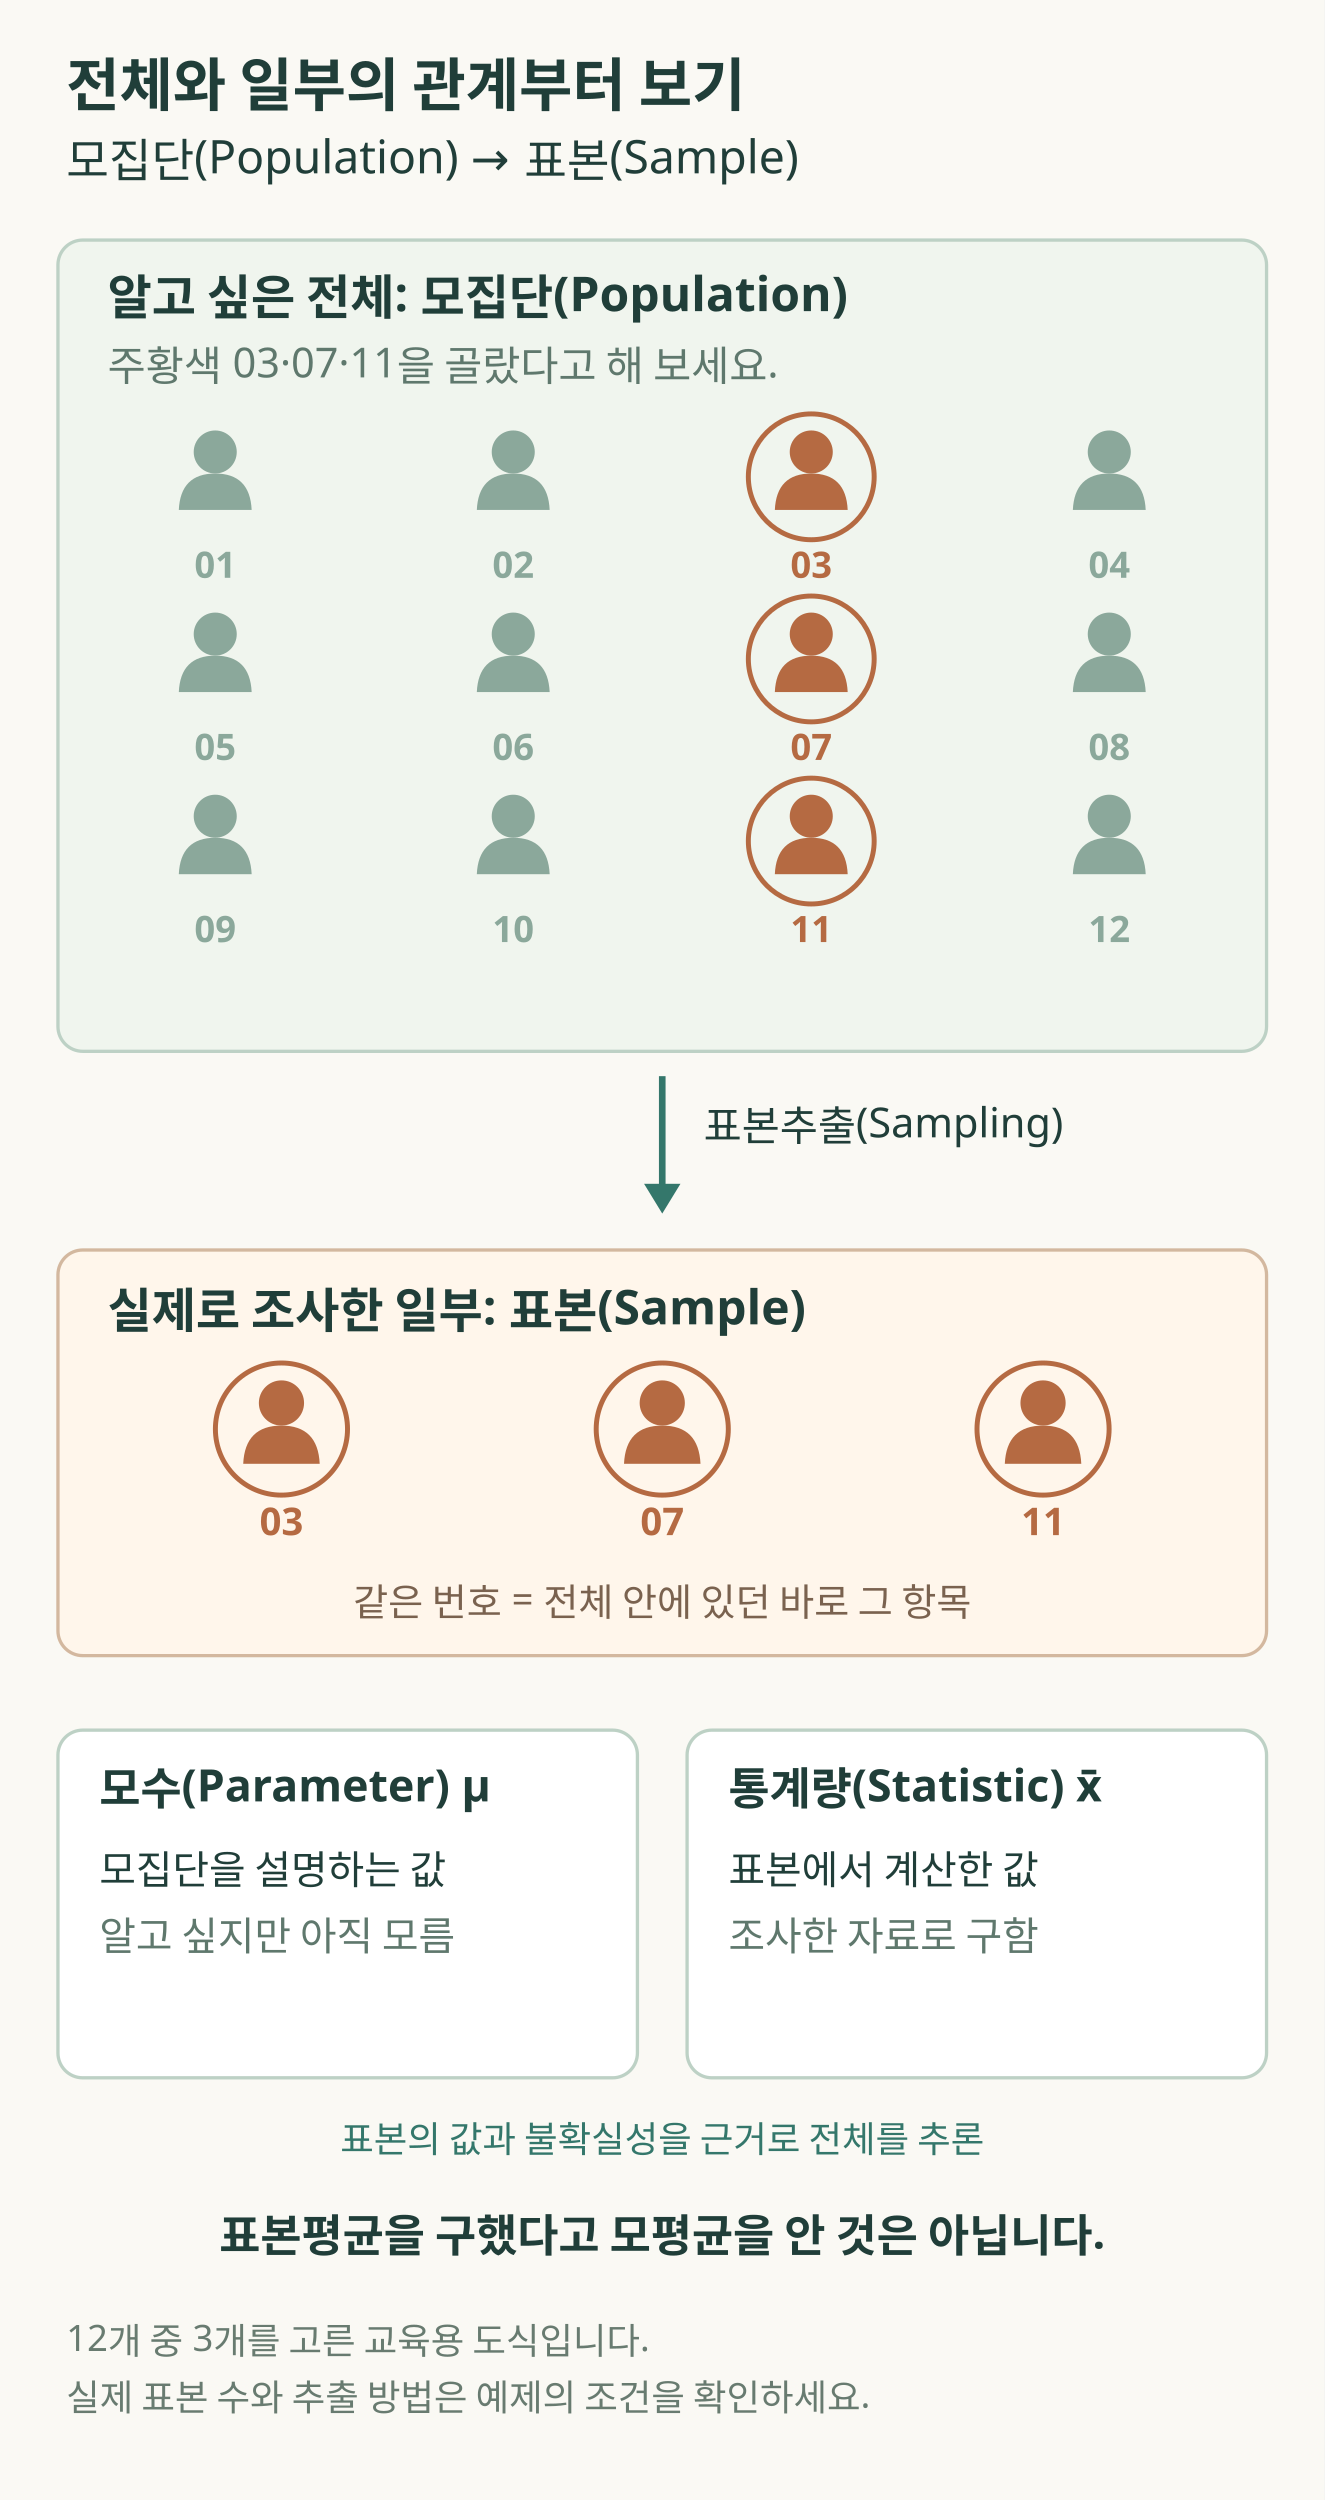
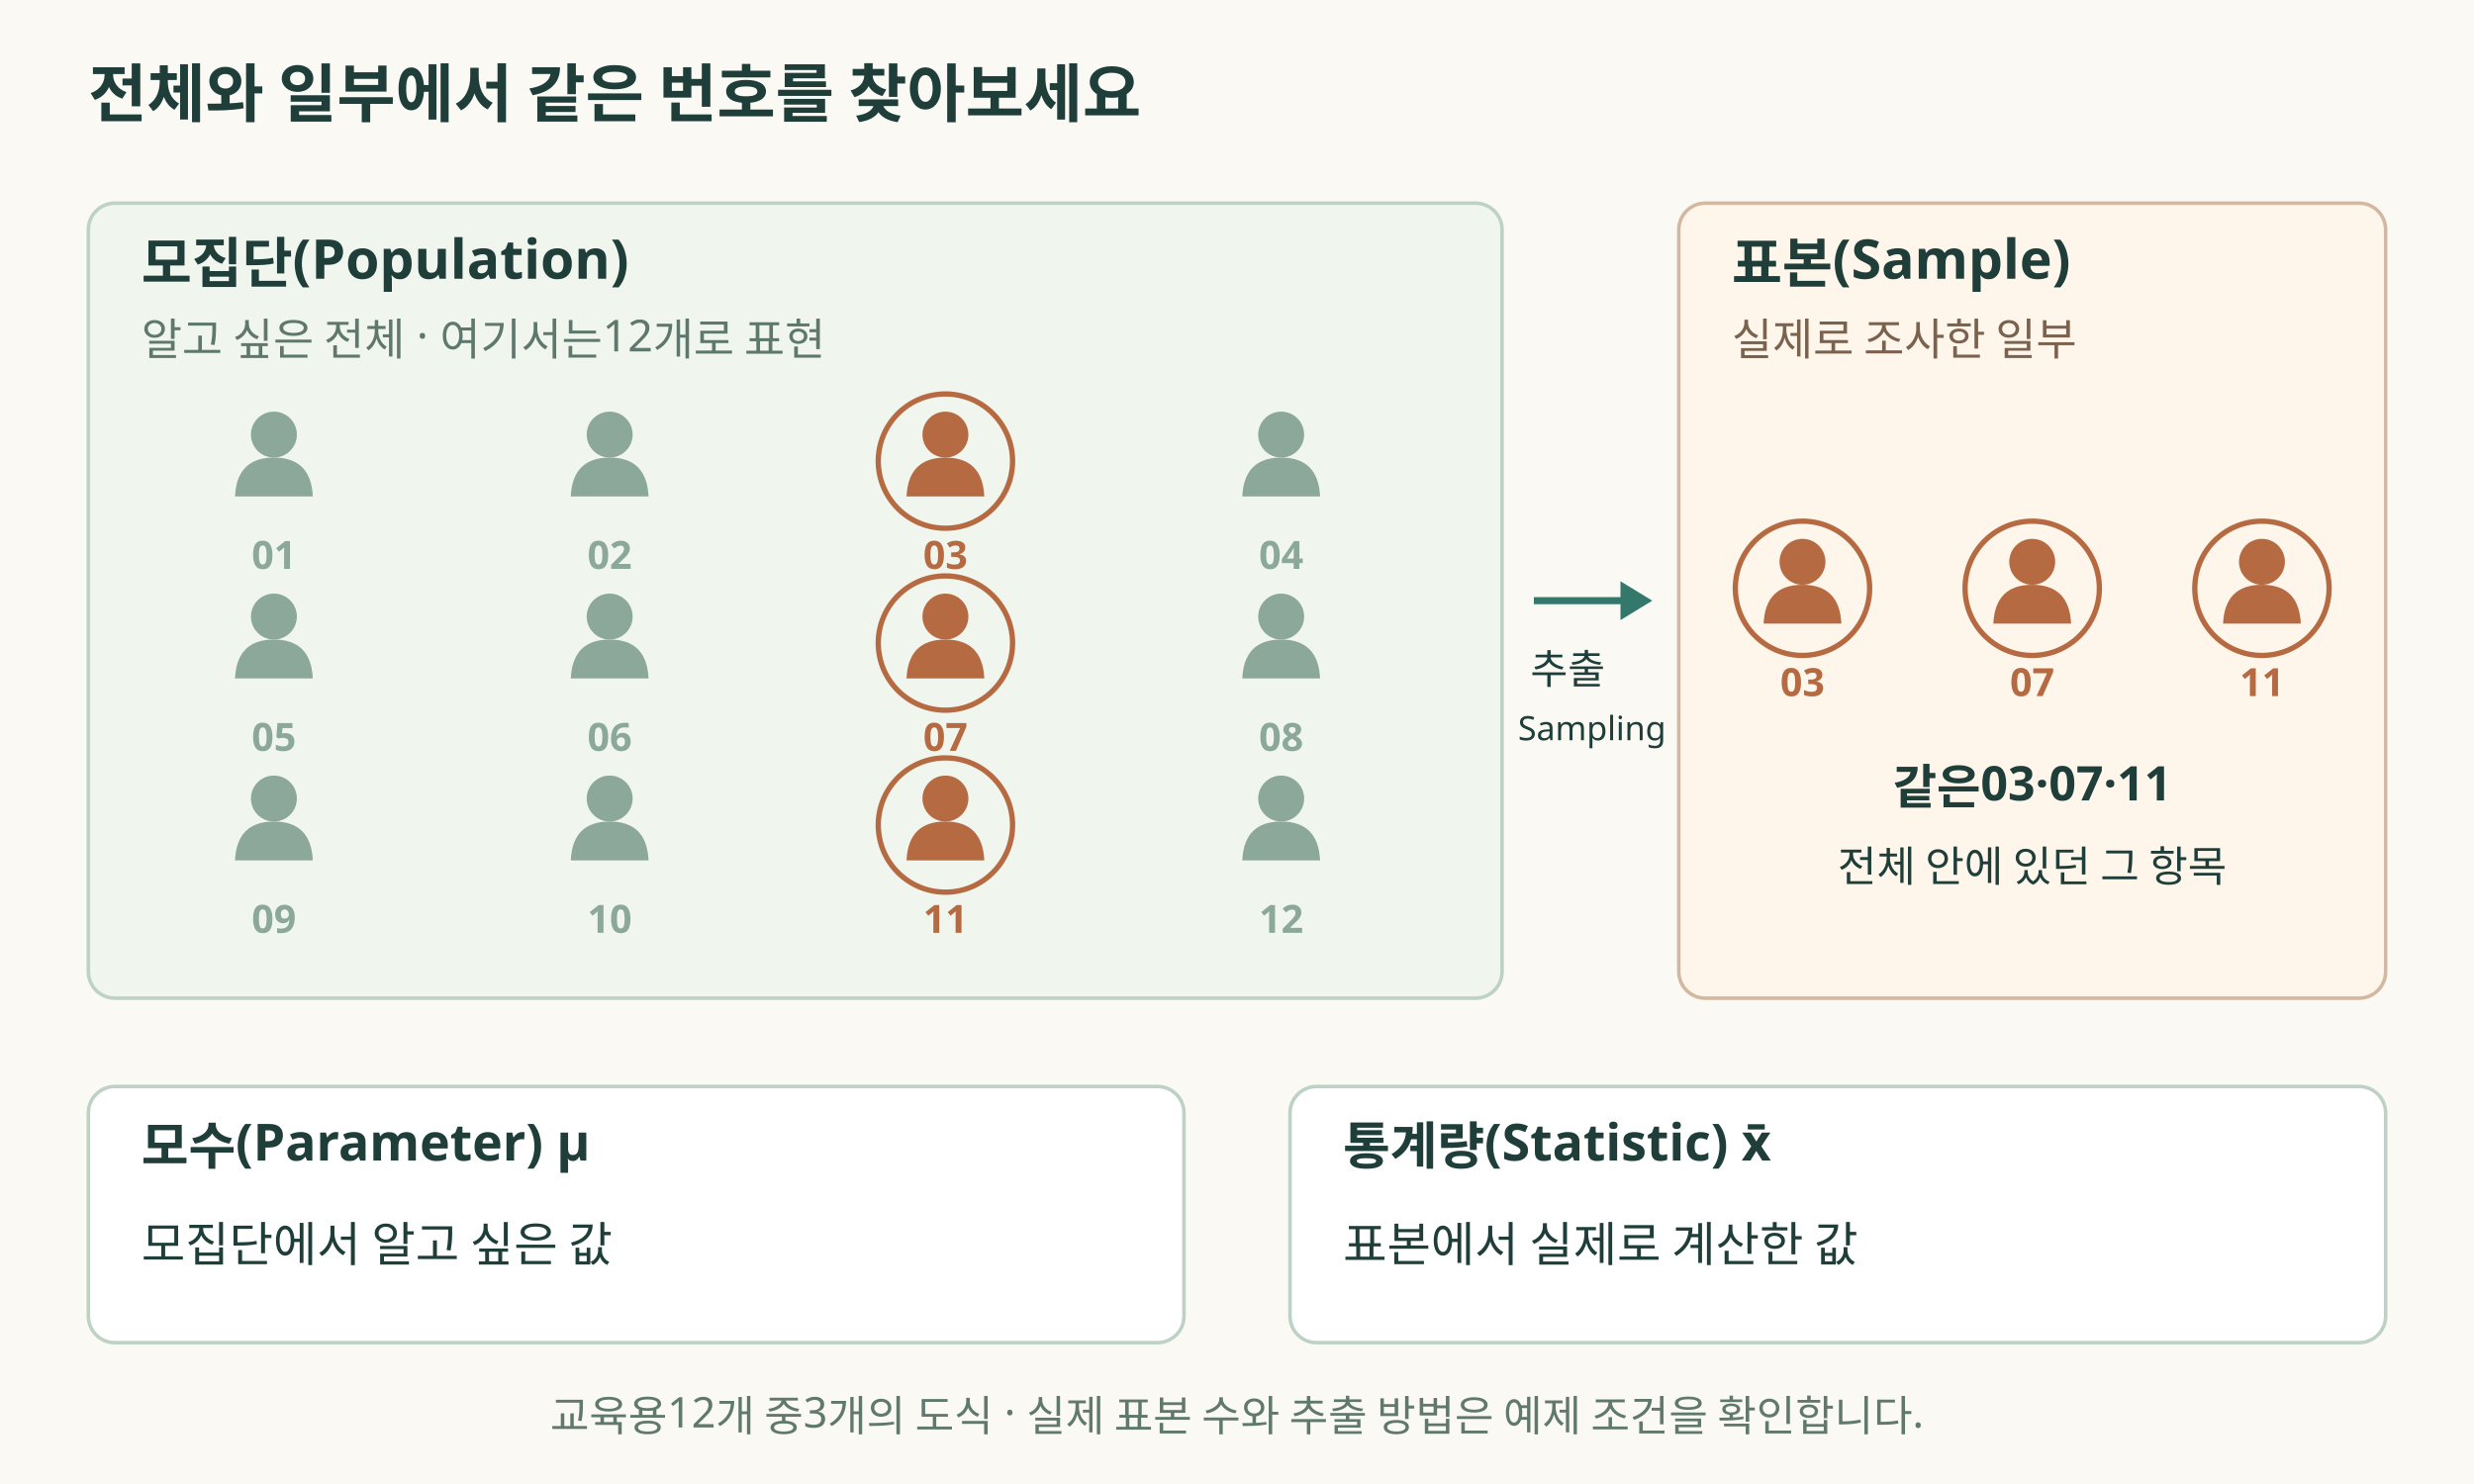
- <svg xmlns="http://www.w3.org/2000/svg" width="800" height="1510" viewBox="0 0 800 1510" role="img">
-   <rect width="800" height="1510" fill="#faf9f4" />
-   <text x="40" y="64" font-family="Malgun Gothic,sans-serif" font-size="35" font-weight="700" fill="#203e39" text-anchor="start">전체와 일부의 관계부터 보기</text>
-   <text x="40" y="107" font-family="Malgun Gothic,sans-serif" font-size="28" font-weight="400" fill="#203e39" text-anchor="start">모집단(Population) → 표본(Sample)</text>
-   <rect x="35" y="145" width="730" height="490" rx="15" fill="#f0f5ee" stroke="#bdd1c5" stroke-width="2" />
-   <text x="65" y="190" font-family="Malgun Gothic,sans-serif" font-size="29" font-weight="700" fill="#203e39" text-anchor="start">알고 싶은 전체: 모집단(Population)</text>
-   <text x="65" y="230" font-family="Malgun Gothic,sans-serif" font-size="25" font-weight="400" fill="#5f786d" text-anchor="start">주황색 03·07·11을 골랐다고 해 보세요.</text>
-   <circle cx="130" cy="273" r="13" fill="#8ba89b" />
-   <path d="M108 308 Q109 286 130 286 Q151 286 152 308 Z" fill="#8ba89b" />
-   <text x="130" y="349" font-family="Malgun Gothic,sans-serif" font-size="22" font-weight="600" fill="#8ba89b" text-anchor="middle">01</text>
-   <circle cx="310" cy="273" r="13" fill="#8ba89b" />
-   <path d="M288 308 Q289 286 310 286 Q331 286 332 308 Z" fill="#8ba89b" />
-   <text x="310" y="349" font-family="Malgun Gothic,sans-serif" font-size="22" font-weight="600" fill="#8ba89b" text-anchor="middle">02</text>
-   <circle cx="490" cy="273" r="13" fill="#b56a42" />
-   <path d="M468 308 Q469 286 490 286 Q511 286 512 308 Z" fill="#b56a42" />
-   <circle cx="490" cy="288" r="38" fill="none" stroke="#b56a42" stroke-width="3" />
-   <text x="490" y="349" font-family="Malgun Gothic,sans-serif" font-size="22" font-weight="600" fill="#b56a42" text-anchor="middle">03</text>
-   <circle cx="670" cy="273" r="13" fill="#8ba89b" />
-   <path d="M648 308 Q649 286 670 286 Q691 286 692 308 Z" fill="#8ba89b" />
-   <text x="670" y="349" font-family="Malgun Gothic,sans-serif" font-size="22" font-weight="600" fill="#8ba89b" text-anchor="middle">04</text>
-   <circle cx="130" cy="383" r="13" fill="#8ba89b" />
-   <path d="M108 418 Q109 396 130 396 Q151 396 152 418 Z" fill="#8ba89b" />
-   <text x="130" y="459" font-family="Malgun Gothic,sans-serif" font-size="22" font-weight="600" fill="#8ba89b" text-anchor="middle">05</text>
-   <circle cx="310" cy="383" r="13" fill="#8ba89b" />
-   <path d="M288 418 Q289 396 310 396 Q331 396 332 418 Z" fill="#8ba89b" />
-   <text x="310" y="459" font-family="Malgun Gothic,sans-serif" font-size="22" font-weight="600" fill="#8ba89b" text-anchor="middle">06</text>
-   <circle cx="490" cy="383" r="13" fill="#b56a42" />
-   <path d="M468 418 Q469 396 490 396 Q511 396 512 418 Z" fill="#b56a42" />
-   <circle cx="490" cy="398" r="38" fill="none" stroke="#b56a42" stroke-width="3" />
-   <text x="490" y="459" font-family="Malgun Gothic,sans-serif" font-size="22" font-weight="600" fill="#b56a42" text-anchor="middle">07</text>
-   <circle cx="670" cy="383" r="13" fill="#8ba89b" />
-   <path d="M648 418 Q649 396 670 396 Q691 396 692 418 Z" fill="#8ba89b" />
-   <text x="670" y="459" font-family="Malgun Gothic,sans-serif" font-size="22" font-weight="600" fill="#8ba89b" text-anchor="middle">08</text>
-   <circle cx="130" cy="493" r="13" fill="#8ba89b" />
-   <path d="M108 528 Q109 506 130 506 Q151 506 152 528 Z" fill="#8ba89b" />
-   <text x="130" y="569" font-family="Malgun Gothic,sans-serif" font-size="22" font-weight="600" fill="#8ba89b" text-anchor="middle">09</text>
-   <circle cx="310" cy="493" r="13" fill="#8ba89b" />
-   <path d="M288 528 Q289 506 310 506 Q331 506 332 528 Z" fill="#8ba89b" />
-   <text x="310" y="569" font-family="Malgun Gothic,sans-serif" font-size="22" font-weight="600" fill="#8ba89b" text-anchor="middle">10</text>
-   <circle cx="490" cy="493" r="13" fill="#b56a42" />
-   <path d="M468 528 Q469 506 490 506 Q511 506 512 528 Z" fill="#b56a42" />
-   <circle cx="490" cy="508" r="38" fill="none" stroke="#b56a42" stroke-width="3" />
-   <text x="490" y="569" font-family="Malgun Gothic,sans-serif" font-size="22" font-weight="600" fill="#b56a42" text-anchor="middle">11</text>
-   <circle cx="670" cy="493" r="13" fill="#8ba89b" />
-   <path d="M648 528 Q649 506 670 506 Q691 506 692 528 Z" fill="#8ba89b" />
-   <text x="670" y="569" font-family="Malgun Gothic,sans-serif" font-size="22" font-weight="600" fill="#8ba89b" text-anchor="middle">12</text>
-   <path d="M400 650V717" fill="none" stroke="#34776b" stroke-width="4" />
-   <path d="M389 715L400 733L411 715Z" fill="#34776b" />
-   <text x="425" y="689" font-family="Malgun Gothic,sans-serif" font-size="25" font-weight="400" fill="#203e39" text-anchor="start">표본추출(Sampling)</text>
-   <rect x="35" y="755" width="730" height="245" rx="15" fill="#fff6eb" stroke="#d3b89f" stroke-width="2" />
-   <text x="65" y="802" font-family="Malgun Gothic,sans-serif" font-size="29" font-weight="700" fill="#203e39" text-anchor="start">실제로 조사한 일부: 표본(Sample)</text>
-   <circle cx="170" cy="847.4" r="13.65" fill="#b56a42" />
-   <path d="M146.9 884.15 Q147.95 861.05 170 861.05 Q192.05 861.05 193.1 884.15 Z" fill="#b56a42" />
-   <circle cx="170" cy="863.15" r="39.9" fill="none" stroke="#b56a42" stroke-width="3" />
-   <text x="170" y="927.2" font-family="Malgun Gothic,sans-serif" font-size="23.1" font-weight="600" fill="#b56a42" text-anchor="middle">03</text>
-   <circle cx="400" cy="847.4" r="13.65" fill="#b56a42" />
-   <path d="M376.9 884.15 Q377.95 861.05 400 861.05 Q422.05 861.05 423.1 884.15 Z" fill="#b56a42" />
-   <circle cx="400" cy="863.15" r="39.9" fill="none" stroke="#b56a42" stroke-width="3" />
-   <text x="400" y="927.2" font-family="Malgun Gothic,sans-serif" font-size="23.1" font-weight="600" fill="#b56a42" text-anchor="middle">07</text>
-   <circle cx="630" cy="847.4" r="13.65" fill="#b56a42" />
-   <path d="M606.9 884.15 Q607.95 861.05 630 861.05 Q652.05 861.05 653.1 884.15 Z" fill="#b56a42" />
-   <circle cx="630" cy="863.15" r="39.9" fill="none" stroke="#b56a42" stroke-width="3" />
-   <text x="630" y="927.2" font-family="Malgun Gothic,sans-serif" font-size="23.1" font-weight="600" fill="#b56a42" text-anchor="middle">11</text>
-   <text x="400" y="976" font-family="Malgun Gothic,sans-serif" font-size="23" font-weight="400" fill="#7a624f" text-anchor="middle">같은 번호 = 전체 안에 있던 바로 그 항목</text>
-   <rect x="35" y="1045" width="350" height="210" rx="15" fill="#fff" stroke="#bdd1c5" stroke-width="2" />
-   <rect x="415" y="1045" width="350" height="210" rx="15" fill="#fff" stroke="#bdd1c5" stroke-width="2" />
-   <text x="60" y="1090" font-family="Malgun Gothic,sans-serif" font-size="27" font-weight="700" fill="#203e39" text-anchor="start">모수(Parameter) μ</text>
-   <text x="60" y="1138" font-family="Malgun Gothic,sans-serif" font-size="24" font-weight="400" fill="#203e39" text-anchor="start">모집단을 설명하는 값</text>
-   <text x="60" y="1178" font-family="Malgun Gothic,sans-serif" font-size="24" font-weight="400" fill="#5f786d" text-anchor="start">알고 싶지만 아직 모름</text>
-   <text x="440" y="1090" font-family="Malgun Gothic,sans-serif" font-size="27" font-weight="700" fill="#203e39" text-anchor="start">통계량(Statistic) x̄</text>
-   <text x="440" y="1138" font-family="Malgun Gothic,sans-serif" font-size="24" font-weight="400" fill="#203e39" text-anchor="start">표본에서 계산한 값</text>
-   <text x="440" y="1178" font-family="Malgun Gothic,sans-serif" font-size="24" font-weight="400" fill="#5f786d" text-anchor="start">조사한 자료로 구함</text>
-   <text x="400" y="1300" font-family="Malgun Gothic,sans-serif" font-size="22" font-weight="400" fill="#34776b" text-anchor="middle">표본의 값과 불확실성을 근거로 전체를 추론</text>
-   <text x="400" y="1360" font-family="Malgun Gothic,sans-serif" font-size="27" font-weight="700" fill="#203e39" text-anchor="middle">표본평균을 구했다고 모평균을 안 것은 아닙니다.</text>
-   <text x="40" y="1420" font-family="Malgun Gothic,sans-serif" font-size="22" font-weight="400" fill="#687b70" text-anchor="start">12개 중 3개를 고른 교육용 도식입니다.</text>
-   <text x="40" y="1456" font-family="Malgun Gothic,sans-serif" font-size="22" font-weight="400" fill="#687b70" text-anchor="start">실제 표본 수와 추출 방법은 예제의 조건을 확인하세요.</text>
+ <svg xmlns="http://www.w3.org/2000/svg" width="1400" height="840" viewBox="0 0 1400 840" role="img">
+   <rect width="1400" height="840" fill="#faf9f4" />
+   <text x="50" y="66" font-family="Malgun Gothic,sans-serif" font-size="36" font-weight="700" fill="#203e39" text-anchor="start">전체와 일부에서 같은 번호를 찾아보세요</text>
+   <rect x="50" y="115" width="800" height="450" rx="15" fill="#f0f5ee" stroke="#bdd1c5" stroke-width="2" data-region="population" />
+   <rect x="950" y="115" width="400" height="450" rx="15" fill="#fff6eb" stroke="#d3b89f" stroke-width="2" data-region="sample" />
+   <text x="80" y="160" font-family="Malgun Gothic,sans-serif" font-size="31" font-weight="700" fill="#203e39" text-anchor="start">모집단(Population)</text>
+   <text x="80" y="201" font-family="Malgun Gothic,sans-serif" font-size="25" font-weight="400" fill="#5f786d" text-anchor="start">알고 싶은 전체 · 여기서는12개로 표현</text>
+   <circle cx="155" cy="246" r="13" fill="#8ba89b" />
+   <path d="M133 281 Q134 259 155 259 Q176 259 177 281 Z" fill="#8ba89b" />
+   <text x="155" y="322" font-family="Malgun Gothic,sans-serif" font-size="22" font-weight="600" fill="#8ba89b" text-anchor="middle">01</text>
+   <circle cx="345" cy="246" r="13" fill="#8ba89b" />
+   <path d="M323 281 Q324 259 345 259 Q366 259 367 281 Z" fill="#8ba89b" />
+   <text x="345" y="322" font-family="Malgun Gothic,sans-serif" font-size="22" font-weight="600" fill="#8ba89b" text-anchor="middle">02</text>
+   <circle cx="535" cy="246" r="13" fill="#b56a42" />
+   <path d="M513 281 Q514 259 535 259 Q556 259 557 281 Z" fill="#b56a42" />
+   <circle cx="535" cy="261" r="38" fill="none" stroke="#b56a42" stroke-width="3" />
+   <text x="535" y="322" font-family="Malgun Gothic,sans-serif" font-size="22" font-weight="600" fill="#b56a42" text-anchor="middle">03</text>
+   <circle cx="725" cy="246" r="13" fill="#8ba89b" />
+   <path d="M703 281 Q704 259 725 259 Q746 259 747 281 Z" fill="#8ba89b" />
+   <text x="725" y="322" font-family="Malgun Gothic,sans-serif" font-size="22" font-weight="600" fill="#8ba89b" text-anchor="middle">04</text>
+   <circle cx="155" cy="349" r="13" fill="#8ba89b" />
+   <path d="M133 384 Q134 362 155 362 Q176 362 177 384 Z" fill="#8ba89b" />
+   <text x="155" y="425" font-family="Malgun Gothic,sans-serif" font-size="22" font-weight="600" fill="#8ba89b" text-anchor="middle">05</text>
+   <circle cx="345" cy="349" r="13" fill="#8ba89b" />
+   <path d="M323 384 Q324 362 345 362 Q366 362 367 384 Z" fill="#8ba89b" />
+   <text x="345" y="425" font-family="Malgun Gothic,sans-serif" font-size="22" font-weight="600" fill="#8ba89b" text-anchor="middle">06</text>
+   <circle cx="535" cy="349" r="13" fill="#b56a42" />
+   <path d="M513 384 Q514 362 535 362 Q556 362 557 384 Z" fill="#b56a42" />
+   <circle cx="535" cy="364" r="38" fill="none" stroke="#b56a42" stroke-width="3" />
+   <text x="535" y="425" font-family="Malgun Gothic,sans-serif" font-size="22" font-weight="600" fill="#b56a42" text-anchor="middle">07</text>
+   <circle cx="725" cy="349" r="13" fill="#8ba89b" />
+   <path d="M703 384 Q704 362 725 362 Q746 362 747 384 Z" fill="#8ba89b" />
+   <text x="725" y="425" font-family="Malgun Gothic,sans-serif" font-size="22" font-weight="600" fill="#8ba89b" text-anchor="middle">08</text>
+   <circle cx="155" cy="452" r="13" fill="#8ba89b" />
+   <path d="M133 487 Q134 465 155 465 Q176 465 177 487 Z" fill="#8ba89b" />
+   <text x="155" y="528" font-family="Malgun Gothic,sans-serif" font-size="22" font-weight="600" fill="#8ba89b" text-anchor="middle">09</text>
+   <circle cx="345" cy="452" r="13" fill="#8ba89b" />
+   <path d="M323 487 Q324 465 345 465 Q366 465 367 487 Z" fill="#8ba89b" />
+   <text x="345" y="528" font-family="Malgun Gothic,sans-serif" font-size="22" font-weight="600" fill="#8ba89b" text-anchor="middle">10</text>
+   <circle cx="535" cy="452" r="13" fill="#b56a42" />
+   <path d="M513 487 Q514 465 535 465 Q556 465 557 487 Z" fill="#b56a42" />
+   <circle cx="535" cy="467" r="38" fill="none" stroke="#b56a42" stroke-width="3" />
+   <text x="535" y="528" font-family="Malgun Gothic,sans-serif" font-size="22" font-weight="600" fill="#b56a42" text-anchor="middle">11</text>
+   <circle cx="725" cy="452" r="13" fill="#8ba89b" />
+   <path d="M703 487 Q704 465 725 465 Q746 465 747 487 Z" fill="#8ba89b" />
+   <text x="725" y="528" font-family="Malgun Gothic,sans-serif" font-size="22" font-weight="600" fill="#8ba89b" text-anchor="middle">12</text>
+   <text x="980" y="160" font-family="Malgun Gothic,sans-serif" font-size="31" font-weight="700" fill="#203e39" text-anchor="start">표본(Sample)</text>
+   <text x="980" y="201" font-family="Malgun Gothic,sans-serif" font-size="25" font-weight="400" fill="#7a624f" text-anchor="start">실제로 조사한 일부</text>
+   <circle cx="1020" cy="318" r="13" fill="#b56a42" />
+   <path d="M998 353 Q999 331 1020 331 Q1041 331 1042 353 Z" fill="#b56a42" />
+   <circle cx="1020" cy="333" r="38" fill="none" stroke="#b56a42" stroke-width="3" />
+   <text x="1020" y="394" font-family="Malgun Gothic,sans-serif" font-size="22" font-weight="600" fill="#b56a42" text-anchor="middle">03</text>
+   <circle cx="1150" cy="318" r="13" fill="#b56a42" />
+   <path d="M1128 353 Q1129 331 1150 331 Q1171 331 1172 353 Z" fill="#b56a42" />
+   <circle cx="1150" cy="333" r="38" fill="none" stroke="#b56a42" stroke-width="3" />
+   <text x="1150" y="394" font-family="Malgun Gothic,sans-serif" font-size="22" font-weight="600" fill="#b56a42" text-anchor="middle">07</text>
+   <circle cx="1280" cy="318" r="13" fill="#b56a42" />
+   <path d="M1258 353 Q1259 331 1280 331 Q1301 331 1302 353 Z" fill="#b56a42" />
+   <circle cx="1280" cy="333" r="38" fill="none" stroke="#b56a42" stroke-width="3" />
+   <text x="1280" y="394" font-family="Malgun Gothic,sans-serif" font-size="22" font-weight="600" fill="#b56a42" text-anchor="middle">11</text>
+   <text x="1150" y="455" font-family="Malgun Gothic,sans-serif" font-size="27" font-weight="700" fill="#203e39" text-anchor="middle">같은03·07·11</text>
+   <text x="1150" y="499" font-family="Malgun Gothic,sans-serif" font-size="24" font-weight="400" fill="#203e39" text-anchor="middle">전체 안에 있던 그 항목</text>
+   <path d="M868 340H922" fill="none" stroke="#34776b" stroke-width="4" />
+   <path d="M917 329L935 340L917 351Z" fill="#34776b" />
+   <text x="866" y="387" font-family="Malgun Gothic,sans-serif" font-size="23" font-weight="400" fill="#203e39" text-anchor="start">추출</text>
+   <text x="859" y="419" font-family="Malgun Gothic,sans-serif" font-size="19" font-weight="400" fill="#203e39" text-anchor="start">Sampling</text>
+   <rect x="50" y="615" width="620" height="145" rx="15" fill="#fff" stroke="#bdd1c5" stroke-width="2" />
+   <rect x="730" y="615" width="620" height="145" rx="15" fill="#fff" stroke="#bdd1c5" stroke-width="2" />
+   <text x="80" y="659" font-family="Malgun Gothic,sans-serif" font-size="29" font-weight="700" fill="#203e39" text-anchor="start">모수(Parameter) μ</text>
+   <text x="80" y="714" font-family="Malgun Gothic,sans-serif" font-size="27" font-weight="400" fill="#203e39" text-anchor="start">모집단에서 알고 싶은 값</text>
+   <text x="760" y="659" font-family="Malgun Gothic,sans-serif" font-size="29" font-weight="700" fill="#203e39" text-anchor="start">통계량(Statistic) x̄</text>
+   <text x="760" y="714" font-family="Malgun Gothic,sans-serif" font-size="27" font-weight="400" fill="#203e39" text-anchor="start">표본에서 실제로 계산한 값</text>
+   <text x="700" y="810" font-family="Malgun Gothic,sans-serif" font-size="24" font-weight="400" fill="#60796c" text-anchor="middle">교육용12개 중3개의 도식 · 실제 표본 수와 추출 방법은 예제 조건을 확인합니다.</text>
</svg>
